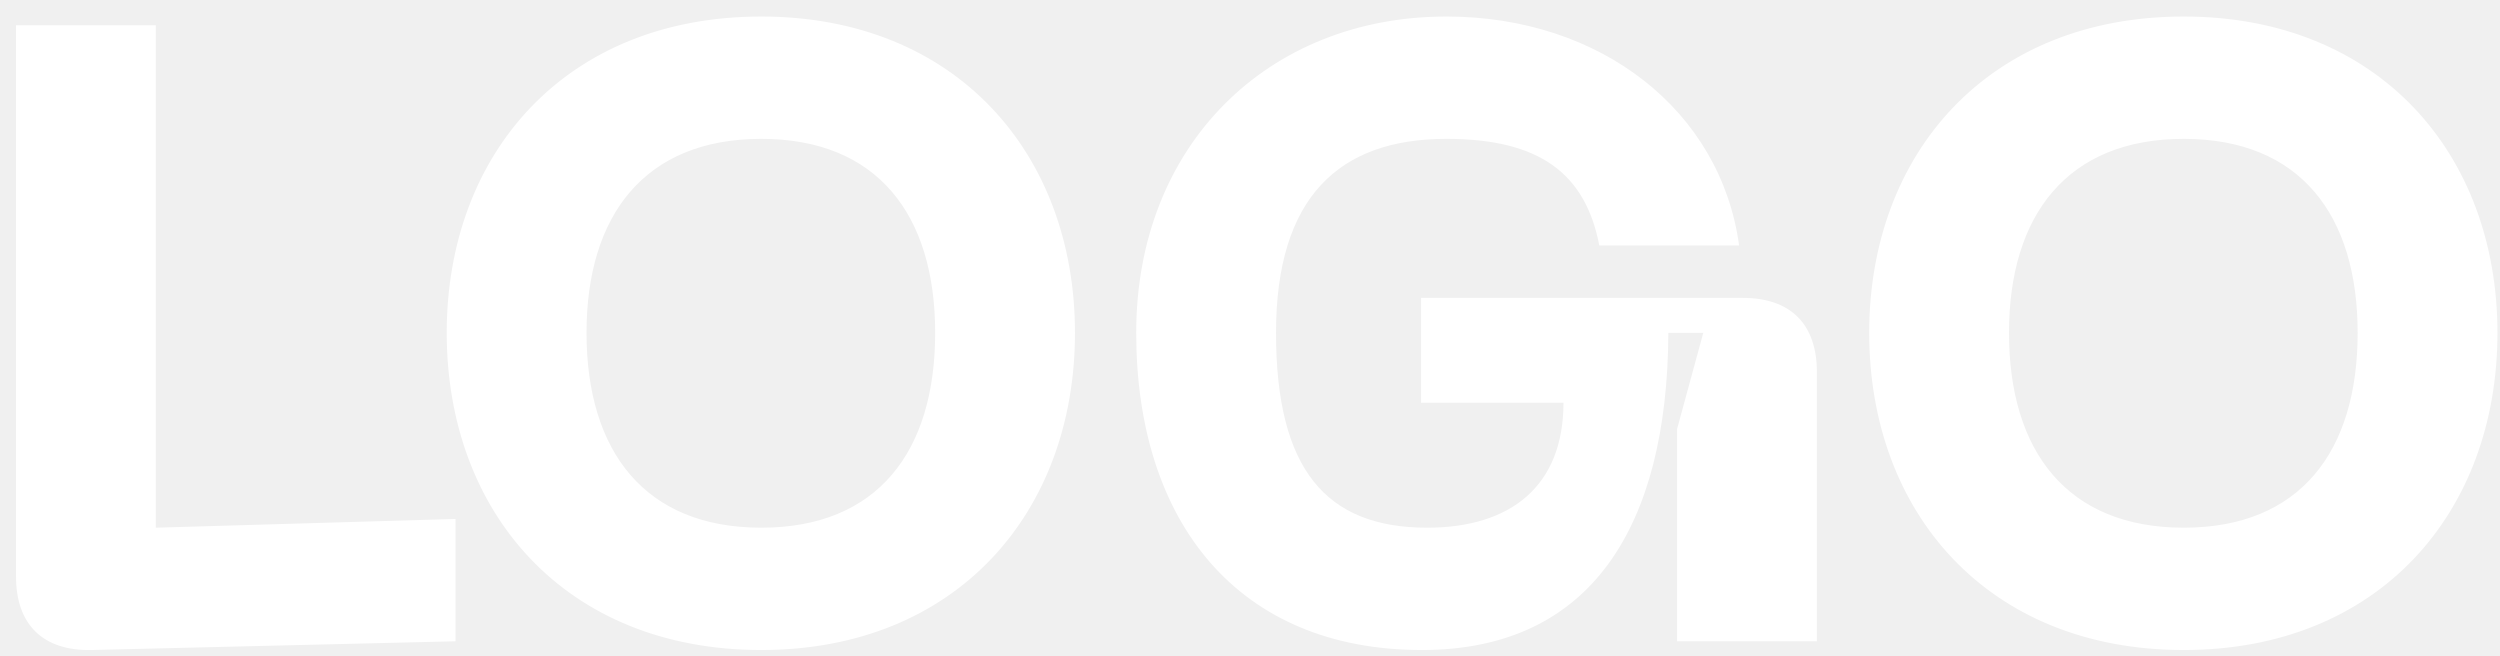
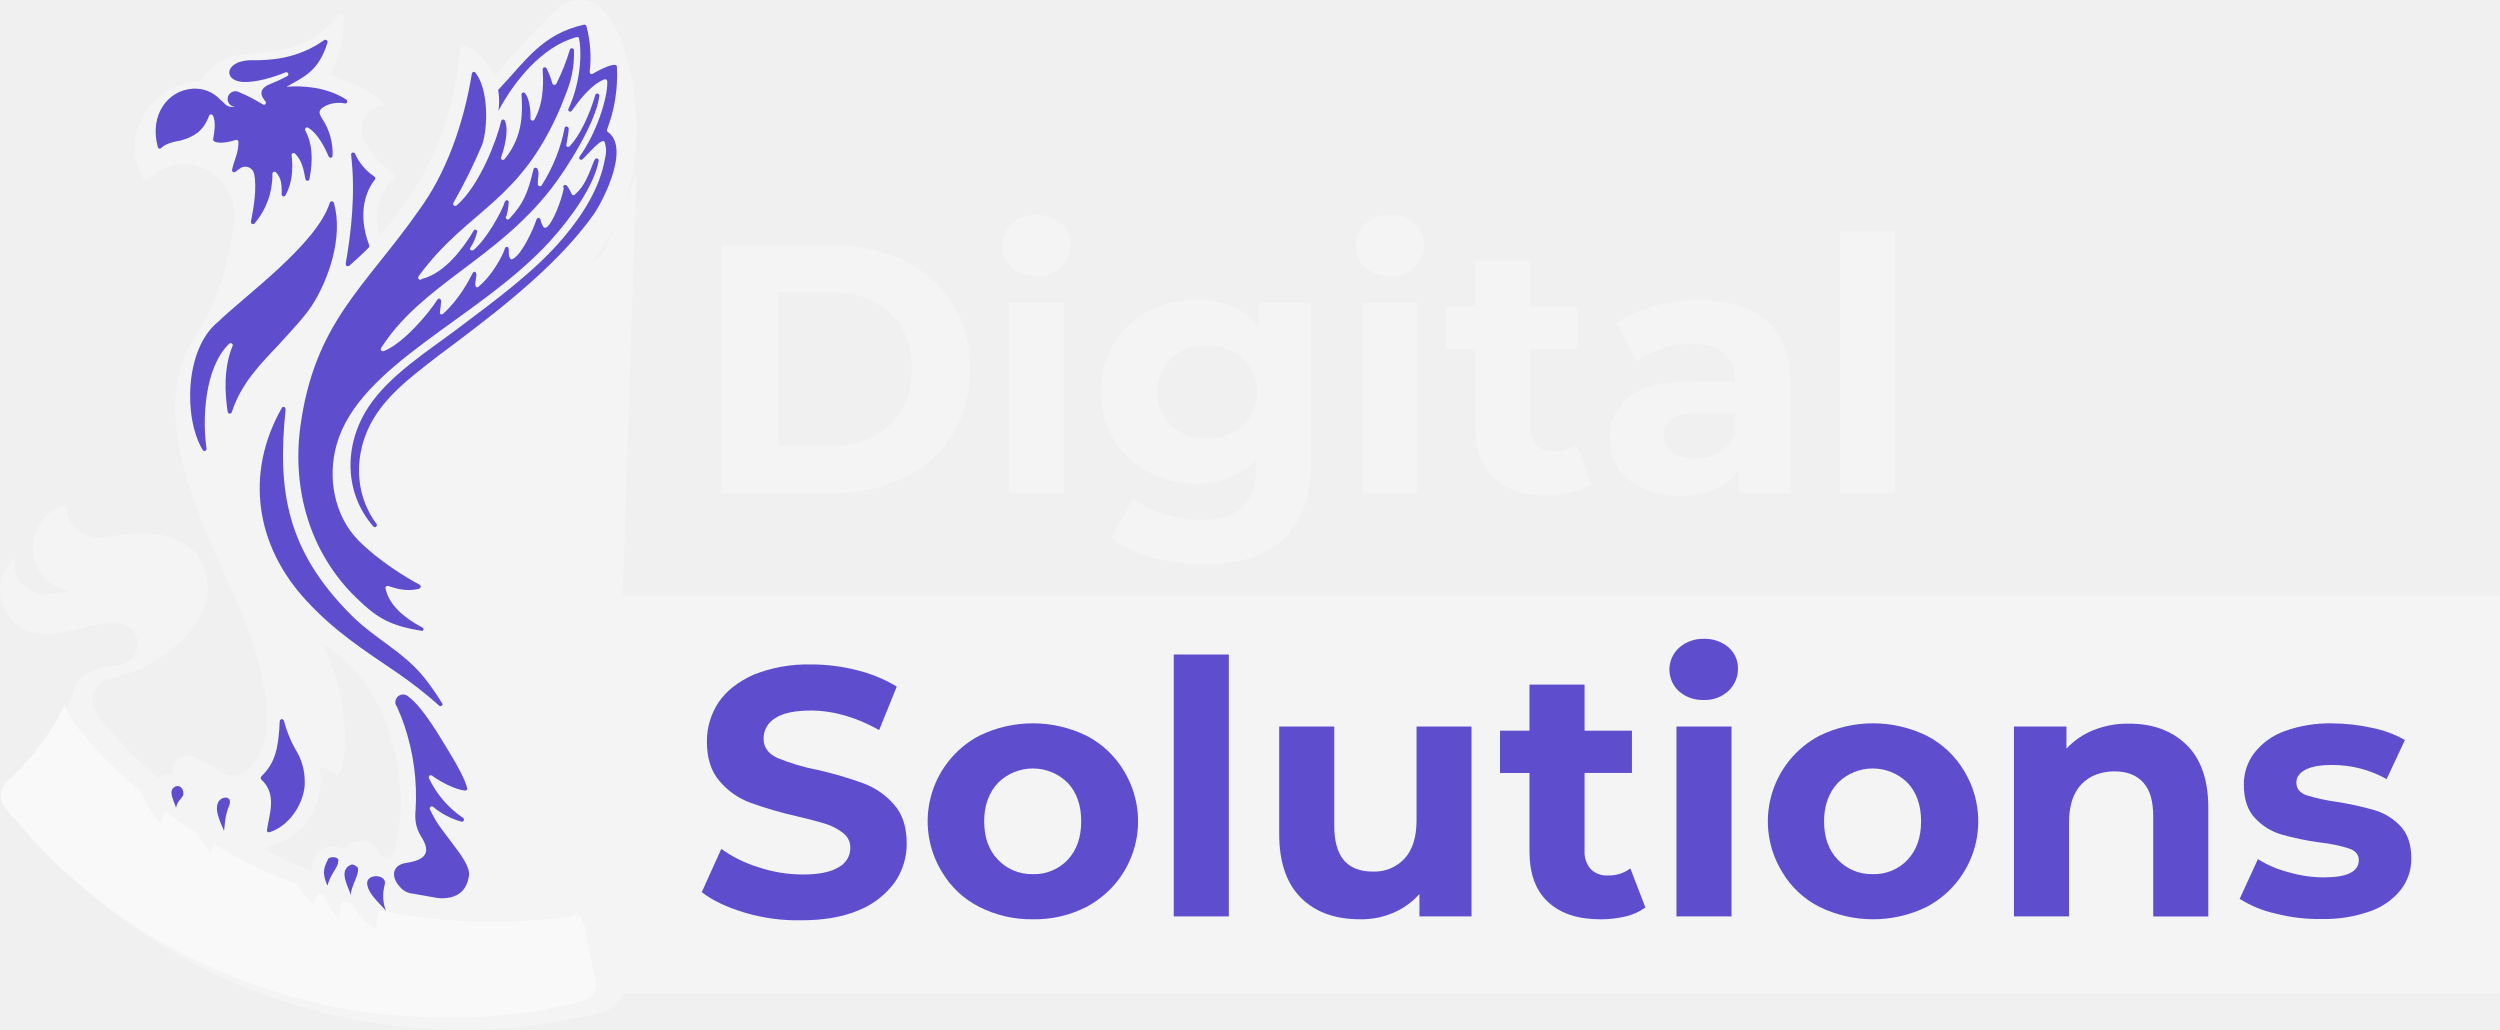
- <svg xmlns="http://www.w3.org/2000/svg" width="103" height="27" viewBox="0 0 103 27" fill="none">
-   <path d="M3.756 26.781L18.768 26.421V21.381L6.42 21.741V1.041H0.66V23.757C0.66 25.737 1.776 26.817 3.756 26.781ZM18.405 13.713C18.405 21.129 23.301 26.781 31.365 26.781C39.393 26.781 44.289 21.129 44.289 13.713C44.289 6.333 39.393 0.681 31.365 0.681C23.301 0.681 18.405 6.333 18.405 13.713ZM24.165 13.713C24.165 8.853 26.577 5.721 31.365 5.721C36.153 5.721 38.529 8.853 38.529 13.713C38.529 18.609 36.153 21.741 31.365 21.741C26.577 21.741 24.165 18.609 24.165 13.713ZM46.812 13.713C46.812 21.489 50.987 26.781 58.584 26.781C65.567 26.781 68.7 21.669 68.736 13.713H70.175L69.096 17.673V26.421H74.856V15.333C74.856 13.353 73.775 12.273 71.796 12.273H58.547V16.593H64.415C64.415 20.013 62.255 21.741 58.8 21.741C54.623 21.741 52.572 19.329 52.572 13.713C52.572 8.133 55.163 5.721 59.592 5.721C63.407 5.721 65.316 7.125 65.891 10.113H71.651C70.895 4.569 65.963 0.681 59.592 0.681C52.248 0.681 46.812 5.973 46.812 13.713ZM77.011 13.713C77.011 21.129 81.907 26.781 89.971 26.781C97.999 26.781 102.895 21.129 102.895 13.713C102.895 6.333 97.999 0.681 89.971 0.681C81.907 0.681 77.011 6.333 77.011 13.713ZM82.771 13.713C82.771 8.853 85.183 5.721 89.971 5.721C94.759 5.721 97.135 8.853 97.135 13.713C97.135 18.609 94.759 21.741 89.971 21.741C85.183 21.741 82.771 18.609 82.771 13.713Z" fill="white" />
+ <svg xmlns="http://www.w3.org/2000/svg" id="Слой_1" data-name="Слой 1" viewBox="0 0 780.77 321.6">
+   <defs>
+     <style>.cls-1,.cls-5{fill:#f4f4f4;}.cls-2,.cls-6{fill:#5e4dcd;}.cls-3{fill:#f9f9f9;}.cls-3,.cls-5,.cls-6{fill-rule:evenodd;}.cls-4{fill:#00447e;}</style>
+   </defs>
+   <g id="Слой_1-2" data-name="Слой 1">
+     <rect class="cls-1" x="172.77" y="186.22" width="608" height="124" />
+     <path class="cls-1" d="M331,326.51h35.1a49,49,0,0,1,22.2,4.8,36.38,36.38,0,0,1,15,13.5c3.6,5.8,5.3,12.6,5.3,20.3a38.63,38.63,0,0,1-5.3,20.3,36.38,36.38,0,0,1-15,13.5,49,49,0,0,1-22.2,4.8H331Zm34.1,62.5c7.7,0,13.9-2.2,18.5-6.5s6.9-10.1,6.9-17.5-2.3-13.2-6.9-17.5-10.8-6.5-18.5-6.5h-16.3v48Z" transform="translate(-105.7 -249.8)" />
+     <path class="cls-1" d="M421.67,333.31a9.21,9.21,0,0,1,0-13.6,11.2,11.2,0,0,1,7.7-2.8,11.38,11.38,0,0,1,7.7,2.6,8.54,8.54,0,0,1,3,6.6,9.29,9.29,0,0,1-3,7.1,10.75,10.75,0,0,1-7.7,2.8A10.27,10.27,0,0,1,421.67,333.31Zm-.9,11.1H438v59.3h-17.2Z" transform="translate(-105.7 -249.8)" />
+     <path class="cls-1" d="M515.17,344.41v49.4c0,10.9-2.8,19-8.5,24.3s-13.9,7.9-24.8,7.9a61.7,61.7,0,0,1-16.3-2.1,35.45,35.45,0,0,1-12.8-6.1l6.8-12.4a27.48,27.48,0,0,0,9.5,4.9,37.83,37.83,0,0,0,11.5,1.8c6,0,10.3-1.3,13.2-4s4.2-6.7,4.2-12.2v-2.5c-4.5,4.9-10.7,7.4-18.7,7.4a31.25,31.25,0,0,1-14.9-3.6,27.5,27.5,0,0,1-14.8-25.1,27.58,27.58,0,0,1,4-15,27,27,0,0,1,10.8-10.1,31.25,31.25,0,0,1,14.9-3.6c8.6,0,15.1,2.8,19.6,8.5v-7.6h16.3Zm-21.3,38.3a14.73,14.73,0,0,0,0-21c-2.9-2.7-6.6-4-11.2-4s-8.3,1.3-11.2,4a14.73,14.73,0,0,0,0,21,15.86,15.86,0,0,0,11.2,4C487.27,386.71,491,385.41,493.87,382.71Z" transform="translate(-105.7 -249.8)" />
+     <path class="cls-1" d="M532.07,333.31a9.21,9.21,0,0,1,0-13.6,11.2,11.2,0,0,1,7.7-2.8,11.38,11.38,0,0,1,7.7,2.6,8.54,8.54,0,0,1,3,6.6,9.29,9.29,0,0,1-3,7.1,10.75,10.75,0,0,1-7.7,2.8A10.27,10.27,0,0,1,532.07,333.31Zm-.9,11.1h17.2v59.3h-17.2Z" transform="translate(-105.7 -249.8)" />
+     <path class="cls-1" d="M602.67,400.81a16.81,16.81,0,0,1-6.2,2.8,33.31,33.31,0,0,1-7.8.9c-7.1,0-12.5-1.8-16.4-5.4s-5.8-8.9-5.8-15.9v-24.4h-9.2v-13.2h9.2v-14.4h17.2v14.4h14.8v13.2h-14.8V383a8.12,8.12,0,0,0,1.9,5.8,7,7,0,0,0,5.5,2,10.76,10.76,0,0,0,6.9-2.2Z" transform="translate(-105.7 -249.8)" />
+     <path class="cls-1" d="M657.47,350c4.9,4.4,7.4,11,7.4,19.8v33.9h-16.1v-7.4c-3.2,5.5-9.3,8.3-18.1,8.3a29,29,0,0,1-11.9-2.3,18.1,18.1,0,0,1-7.7-6.4,16.31,16.31,0,0,1-2.6-9.3,15.49,15.49,0,0,1,6.2-13c4.2-3.2,10.6-4.7,19.2-4.7h13.7c0-3.7-1.1-6.6-3.4-8.7s-5.7-3-10.3-3a29.22,29.22,0,0,0-9.3,1.5,24.93,24.93,0,0,0-7.8,4l-6.2-12a37.59,37.59,0,0,1,11.6-5.3,54.35,54.35,0,0,1,14-1.9C645.47,343.51,652.57,345.71,657.47,350Zm-14.7,41a11.66,11.66,0,0,0,4.9-6v-6.1h-11.8c-7.1,0-10.6,2.3-10.6,6.9a6.09,6.09,0,0,0,2.6,5.2c1.7,1.3,4.1,1.9,7.1,1.9A14.58,14.58,0,0,0,642.77,391Z" transform="translate(-105.7 -249.8)" />
+     <path class="cls-1" d="M680.37,321.91h17.2v81.8h-17.2Z" transform="translate(-105.7 -249.8)" />
+     <path class="cls-2" d="M338.57,534.91c-5.7-1.7-10.3-3.8-13.7-6.5l6.1-13.5a39.39,39.39,0,0,0,11.8,5.8,43.6,43.6,0,0,0,13.7,2.2c5.1,0,8.8-.8,11.2-2.3a6.82,6.82,0,0,0,3.6-6,5.68,5.68,0,0,0-2.2-4.6,16.87,16.87,0,0,0-5.5-2.9c-2.2-.7-5.3-1.5-9.1-2.4a120.51,120.51,0,0,1-14.4-4.2,23,23,0,0,1-9.6-6.7c-2.7-3.1-4-7.2-4-12.4a21.81,21.81,0,0,1,3.6-12.2c2.4-3.6,6.1-6.5,11-8.7a45.47,45.47,0,0,1,17.9-3.2,58,58,0,0,1,14.4,1.8,44.81,44.81,0,0,1,12.4,5.1l-5.5,13.6c-7.1-4-14.3-6.1-21.4-6.1q-7.5,0-11.1,2.4a7.32,7.32,0,0,0-3.6,6.4c0,2.6,1.4,4.6,4.1,5.9a62.57,62.57,0,0,0,12.6,3.8,120.51,120.51,0,0,1,14.4,4.2,23.66,23.66,0,0,1,9.6,6.6c2.7,3,4,7.1,4,12.2a21,21,0,0,1-3.7,12.1,26.08,26.08,0,0,1-11.1,8.7c-4.9,2.1-10.9,3.2-18,3.2A57.69,57.69,0,0,1,338.57,534.91Z" transform="translate(-105.7 -249.8)" />
+     <path class="cls-2" d="M411.47,533a28.38,28.38,0,0,1-11.6-10.9,30.23,30.23,0,0,1,11.6-42.5,38.13,38.13,0,0,1,33.6,0,29,29,0,0,1,11.6,10.9,30.23,30.23,0,0,1-11.6,42.5,35.29,35.29,0,0,1-16.8,3.9A35.86,35.86,0,0,1,411.47,533Zm27.7-14.7q4.2-4.5,4.2-12t-4.2-12a15.45,15.45,0,0,0-21.8,0c-2.8,3-4.3,7-4.3,12s1.4,9,4.3,12a14.48,14.48,0,0,0,10.9,4.5A14.33,14.33,0,0,0,439.17,518.31Z" transform="translate(-105.7 -249.8)" />
+     <path class="cls-2" d="M472.27,454.21h17.2V536h-17.2Z" transform="translate(-105.7 -249.8)" />
+     <path class="cls-2" d="M565.27,476.71V536H549v-7a23,23,0,0,1-8.2,5.9,25.24,25.24,0,0,1-10.3,2c-7.8,0-14-2.2-18.5-6.7s-6.8-11.1-6.8-20v-33.5h17.2v31c0,9.6,4,14.3,12,14.3a12.82,12.82,0,0,0,9.9-4c2.5-2.7,3.8-6.7,3.8-12v-29.3Z" transform="translate(-105.7 -249.8)" />
+     <path class="cls-2" d="M619.57,533.21a16.81,16.81,0,0,1-6.2,2.8,33.31,33.31,0,0,1-7.8.9c-7.1,0-12.5-1.8-16.4-5.4s-5.8-8.9-5.8-15.9v-24.4h-9.2V478h9.2v-14.4h17.2V478h14.8v13.2h-14.8v24.2a8.12,8.12,0,0,0,1.9,5.8,7,7,0,0,0,5.5,2,10.76,10.76,0,0,0,6.9-2.2Z" transform="translate(-105.7 -249.8)" />
+     <path class="cls-2" d="M630.07,465.71a9.21,9.21,0,0,1,0-13.6,11.2,11.2,0,0,1,7.7-2.8,11.38,11.38,0,0,1,7.7,2.6,8.54,8.54,0,0,1,3,6.6,9.29,9.29,0,0,1-3,7.1,10.75,10.75,0,0,1-7.7,2.8A11.13,11.13,0,0,1,630.07,465.71Zm-.8,11h17.2V536h-17.2Z" transform="translate(-105.7 -249.8)" />
+     <path class="cls-2" d="M673.87,533a28.38,28.38,0,0,1-11.6-10.9,30.23,30.23,0,0,1,11.6-42.5,38.13,38.13,0,0,1,33.6,0,29,29,0,0,1,11.6,10.9,30.23,30.23,0,0,1-11.6,42.5,38.13,38.13,0,0,1-33.6,0Zm27.6-14.7q4.2-4.5,4.2-12t-4.2-12a15.45,15.45,0,0,0-21.8,0c-2.8,3-4.3,7-4.3,12s1.4,9,4.3,12a14.48,14.48,0,0,0,10.9,4.5A14.33,14.33,0,0,0,701.47,518.31Z" transform="translate(-105.7 -249.8)" />
+     <path class="cls-2" d="M788.57,482.41c4.5,4.4,6.8,11,6.8,19.6v34h-17.2v-31.3c0-4.7-1-8.2-3.1-10.5s-5-3.5-8.9-3.5c-4.3,0-7.8,1.3-10.4,4s-3.9,6.7-3.9,12V536h-17.2v-59.3h16.4v6.9a23.37,23.37,0,0,1,8.5-5.8,28.83,28.83,0,0,1,11.1-2C778.07,475.81,784,478,788.57,482.41Z" transform="translate(-105.7 -249.8)" />
+     <path class="cls-2" d="M816.37,535.11a34.66,34.66,0,0,1-11.2-4.6l5.7-12.4a32.67,32.67,0,0,0,9.6,4.1,39,39,0,0,0,11,1.6c7.3,0,10.9-1.8,10.9-5.4q0-2.55-3-3.6a44.72,44.72,0,0,0-9.2-1.9,88.09,88.09,0,0,1-12-2.5,18.1,18.1,0,0,1-8.2-5.1c-2.3-2.4-3.5-5.9-3.5-10.4a16,16,0,0,1,3.3-10,20.84,20.84,0,0,1,9.5-6.8,41.19,41.19,0,0,1,14.7-2.4,58.41,58.41,0,0,1,12.5,1.4,34.17,34.17,0,0,1,10.3,3.8l-5.7,12.2a34.56,34.56,0,0,0-17.1-4.4c-3.7,0-6.4.5-8.3,1.5s-2.8,2.4-2.8,4q0,2.7,3,3.9a59,59,0,0,0,9.5,2.1,101.54,101.54,0,0,1,11.9,2.6,18.12,18.12,0,0,1,8.1,5c2.3,2.4,3.4,5.8,3.4,10.1a15.67,15.67,0,0,1-3.3,9.8,21,21,0,0,1-9.6,6.7,42.33,42.33,0,0,1-15.1,2.4A53.56,53.56,0,0,1,816.37,535.11Z" transform="translate(-105.7 -249.8)" />
+     <path class="cls-1" d="M300.27,553.81a48.14,48.14,0,0,1-1.3-6.6l.3.3c-.2-1.4-.5-2.9-.7-4.3-2-12.9-4-25.7-6-38.6v-.1a107,107,0,0,1-35.5-35.5,122.19,122.19,0,0,1-13.4-32c-3.4-13.2-4.8-28.9.2-44.5a55.73,55.73,0,0,1,13.8-23c9-12.9,20-23.9,30.6-35.6.1-.1.2-.3.4-.4,12-12.8,16.8-30.9,15.7-48.2-.7-11-6-43.5-23.5-33.7-2.3,1.3-20.9,21.5-20.6,22.2-2.2-4.9-6.1-8.8-10-10-.7-.2-.9.3-.9.5a96.39,96.39,0,0,1-12.3,41.4,145.7,145.7,0,0,1-12.9,18.1c-1.1-4.3-2-12.2,4.9-18.5a.68.68,0,0,0-.2-1.1c-3.9-2.4-10.1-9.4-10.3-13.8A7,7,0,0,1,225,283a.6.6,0,0,0,.3-1.1c-4.8-4.6-10.8-6.6-16.6-8.7,1.6-2.3,4.9-10.2,4.2-18.3.1-.7-.8-.9-1.2-.4-8.1,8.9-14.4,10.9-26.9,12-7.5.6-12.1,1.6-16.4,8.8-5.5-.3-14.6,2.9-18.9,12.6-2.2,5-2.6,11.1,1.1,17.9a.71.71,0,0,0,1.1.1c12.5-11.5,29.2-.9,27,14-1.6,12.7-5.3,24.9-12.3,35.6-11.8,18.1-4.2,42.4,6.1,66.1,4.6,10.6,9.7,20.7,13,31.7a91.93,91.93,0,0,1,3.3,14.7c.8,6.3.7,12.8-2.6,18.3a19.12,19.12,0,0,1-2.7,3.5c-2.8,2.7-5.9,3-9.5.6-1.8-1.2-3.7-2-5.2-3.1-4.1-3.1-9.5-1.5-9.2,4.3-1.8,0-3.5.3-4.4,1.2a138.82,138.82,0,0,1-15.3-15.1c-5.3-5.6-8.1-11.1-1.3-15.8,13.3-2,24.4-10.7,29.1-18.8,1.6-2.7,2.7-5.2,2.8-7.4,1.2-12.6-7.7-18.5-16.8-19.1a66,66,0,0,0-9.9.2c-3.7.4-7,1.6-10.6.3-5.8-2-6.7-6.6-6.6-9.7-13.1,2.9-15.7,23.4,1.2,27.1l-8.3,1.1c-6.4-1.2-10.1-5.1-9.1-11.7-6,5.6-5.7,13.3-2,18.1,2.6,4.1,7.4,6.4,14,5.7,7.1-.7,14.4-3.9,19.6-3.4,9,.9,8.9,12.3.1,13.4-5.5.7-12.4,2-13.4,7.8-2.3,8-9.8,19.7-16.9,24.7a9.35,9.35,0,0,0-2.4,13.6c16.7,21.4,39.4,39,65.1,51.1,35.9,16.3,78.2,21.5,119.1,11.1.3-.1.6-.1.9-.2,6.4-3,6.9-7.5,5.8-11.3C300.37,554.31,300.27,554,300.27,553.81Zm-69.4-52.7a47.93,47.93,0,0,1-.6,6.9,48.77,48.77,0,0,1-1.7,7.9,2.42,2.42,0,0,1-4.5.1,6.11,6.11,0,0,0-5.5-3.7A7.22,7.22,0,0,0,213,515c-3.8-2.1-10.1-.7-9.9,7a151.44,151.44,0,0,1-15.2-7.2c6.9-1.6,12-5,14.9-10a21.9,21.9,0,0,0,2.7-14.7.65.65,0,0,1,1-.7c1.5.8,2.9,1.5,4.4,2.3a.61.61,0,0,0,.9-.4c3.7-9.2.6-28.3-4.6-38.7-.4-.6.4-1.2.9-.8,14.6,10.2,20.5,26.2,22.2,40.1A60.72,60.72,0,0,1,230.87,501.11Z" transform="translate(-105.7 -249.8)" />
+     <path class="cls-3" d="M287.88,535.41l.7,4.6c.7,5,2.1,11,3.1,15.9.7,3.5-1.7,6.3-3.8,6.4-20.7,5.7-42.5,6.6-68.8,3.6-32.1-5.1-61.8-17.9-86-37.8a150.31,150.31,0,0,1-19.9-19.2c-1.8-2.2-3.9-4.2-5.6-6.5-2.5-3.3-1.7-5.8-.5-7.6a10.43,10.43,0,0,1,2.1-2.1c5.6-5,11.8-13.6,14.5-18.5a24.35,24.35,0,0,0,2.2-4.6c.8,3.6,3.5,6.8,6.8,10.7,5.2,6.4,12.3,12.6,17.1,16.8a42.39,42.39,0,0,0,6.2,10.1c.3-.9.6-2.9,1.7-3.9a67.28,67.28,0,0,0,9.3,6.5,62.94,62.94,0,0,0,4.5,6.4c.3-.2.3-.7,1-2.8a145.83,145.83,0,0,0,26.2,12.6,15.44,15.44,0,0,0,4.9,6.1,20.36,20.36,0,0,1,1.6-3.4c.5.2.9.3,1.4.5l.2.2c1.3,2.6,2.1,4.6,4.7,7.2.4-1.4.5-4.1,1.1-5.5a28,28,0,0,1,3.1.9c2.1,3.4,4.5,7,7.7,8a11.43,11.43,0,0,1,.9-6.1c5.3,1.5,18.2,3.1,23.7,3.4A178.88,178.88,0,0,0,287.88,535.41Z" transform="translate(-105.7 -249.8)" />
+     <path class="cls-2" d="M160.57,495.41c-2.8,1.1-.3,4.9.1,6.7.5-2.4,1.6-2.5,2.3-4.1C163.17,495.91,161.67,494.91,160.57,495.41Z" transform="translate(-105.7 -249.8)" />
+     <path class="cls-2" d="M173.77,500.51c-.9,2.1.1,4.7,1.9,8.8.4-4.8,1-6.6,1.6-7.9C178.57,498.11,174.67,498.31,173.77,500.51Z" transform="translate(-105.7 -249.8)" />
+     <path class="cls-2" d="M213.67,332.11c-.1.4.2,1.1,1.1.7l3-2.7c1-.9,1.9-1.8,2.8-2.7.3-.4.6-.3.4-1.1-3.7-9.9-1-16.9,1.8-20.4.3-.4.2-.7-.2-1a17,17,0,0,1-6-7.1c0-.4-1.3-.7-1.2.4C216.77,310.41,215.37,322.41,213.67,332.11Z" transform="translate(-105.7 -249.8)" />
+     <path class="cls-2" d="M203,345.41c5.2-8,10-21.4,7-32.2a.68.68,0,0,0-1.3-.1c-4,12.9-26.7,29.2-35,37.3-10.2,8.3-10.8,29.8-4.7,39.9a.64.64,0,0,0,1.2-.4c-1.3-8.7-.8-25.2,7.1-32.8.9-.6,1.3.6,1,.8-2.9,7.1-2.3,15.2-1.5,20.5a.67.67,0,0,0,1.3.1c2.8-8.7,8.6-14.7,14.6-21C196.07,353.71,200.07,349.71,203,345.41Z" transform="translate(-105.7 -249.8)" />
+     <path class="cls-2" d="M169.47,289a14,14,0,0,0,1.5-3,.64.64,0,0,1,1.2-.1c1.1,1.8.4,5.6.1,7.3,0,.5,0,.5.4.8,1,.5,3.2.6,6.7-.5a.64.64,0,0,1,.8.6c.1,3.2-1.4,5.9-2,8.7a.66.66,0,0,0,1,.7,20.28,20.28,0,0,1,1.8-1.3,2.81,2.81,0,0,1,4.1,1.9c.9,4.4-.1,10.3-1,14.9a.66.66,0,0,0,1.2.5,23.31,23.31,0,0,0,5.5-15.4.66.66,0,0,1,1.2-.4c1.4,1.6,1.8,3.2,1.7,6.8a.64.64,0,0,0,1.2.3c2.1-3.9,2.4-8.1,1.9-12.5a.63.63,0,0,1,1.1-.5c2.1,2.1,2.6,4.7,3.2,7.8a.65.65,0,0,0,1.3,0c1.2-6.2.8-11.1-1.3-15a.65.65,0,0,1,.9-.9c2.3,1.4,4.4,4.4,6.4,9a.63.63,0,0,0,1.2-.3,19.42,19.42,0,0,0-3.1-11.3c-1.2-1.9-1.7-2.9,1-4.3a9.72,9.72,0,0,1,5.9-.7c.8.2,1-.8.5-1.2-6.3-4-13.7-4.4-18.7-4,5.7-3.2,10.1-5,12.8-13.8.3-.5-.5-1.1-1-.8-8.2,5.9-17,6.4-22.6,6.3a12.42,12.42,0,0,0-4.3.7c-4.5,2-3.2,5.9,1.6,6.1,3.8.2,9.3-1.4,13.2-3a.65.65,0,0,1,.5,1.2,46.28,46.28,0,0,1-5.2,2.4c-2.3.9-3.7,2.4-2.2,4.6.2.3.4.6.7,1,.2.2,0,1.3-.9.8a54.48,54.48,0,0,0-7.6-3.9,2.41,2.41,0,0,0-3.2,3.1,2.22,2.22,0,0,0,2.1,1.5,3.27,3.27,0,0,1-3.2-.9l-.4-.4a3.63,3.63,0,0,0-.9-.8,10.74,10.74,0,0,0-8.7-3.5c-7.7.5-13.6,8.1-10.9,18.2a.63.63,0,0,0,1.1.3c1.1-1,2.5-1.7,6-2.3C165.37,292.81,167.87,291.41,169.47,289Z" transform="translate(-105.7 -249.8)" />
+     <path class="cls-2" d="M240,502.61a.65.65,0,0,1,1-.8,23.43,23.43,0,0,0,8.8,4.6.66.66,0,0,0,.5-1.2,30.62,30.62,0,0,1-10.6-12.3.65.65,0,0,1,.9-.9c2.8,2.1,7.4,4.4,10.3,4.7.5,0,.8-.3.7-.8-.7-2.6-2.7-6.5-5.4-10.9-3.2-5.2-8.3-14.2-13-17.7a2.42,2.42,0,0,0-3.9,2.6,5.89,5.89,0,0,1,.7,1.4,49.74,49.74,0,0,1,2,5.1,69.11,69.11,0,0,1,3.5,26.2c-.6,5.9,1.6,7.9,2.6,10,2.6,5.2-2.6,6.2-5.6,6.7-4.2.6-5.2,4.4-1.3,8.1a5.9,5.9,0,0,0,3.5,1.5c2.5.4,5,.9,7.4,1.3a11.62,11.62,0,0,0,4.5-.2c2.6-.7,5-2.4,5.6-7,.2-3.5-4.6-8.8-8.3-13.9A33.31,33.31,0,0,1,240,502.61Z" transform="translate(-105.7 -249.8)" />
+     <path class="cls-2" d="M194.37,474.91a.66.66,0,0,0-1.3.1c-.4,8.5-1.4,13-5.7,17.2-.3.4-.3.5-.1,1,5,4.6,2.6,10.6,1.8,15.8,0,.5.1.8.9.7,7.2-2.5,11.1-10.5,10.9-15.8a18.7,18.7,0,0,0-2.9-10.1A37,37,0,0,1,194.37,474.91Z" transform="translate(-105.7 -249.8)" />
+     <path class="cls-2" d="M237.67,445.81c-6-3.1-10.3-7.2-11.4-11.6a2.92,2.92,0,0,1-.2-.9.69.69,0,0,1,.9-.5c1.8.6,5.4,1.9,9.5.9.5-.2,1-.7.3-1.3-3.9-2-13-7.6-19.1-13.8-7.6-7.7-9.8-19.7-6.8-30.1,7.2-25.1,44.6-39.2,66.7-63.5,6.9-7.6,13.8-17.6,15.1-25a.64.64,0,0,0-1.2-.4c-.9,1.4-2.4,7.8-6.1,10.8-.5.6-.9.4-1.2-.1a10.1,10.1,0,0,0-1.4-2.5c-1-.8-1.4.4-1,.8-.8,4.2-3.6,11.1-5.4,12.2a.72.72,0,0,1-1.1-.4,6.31,6.31,0,0,1-.8-2.2c-.6-.7-1-.3-1.2.1-1,3.1-4.4,10.4-7,12.1-.7.4-1,.7-1.4-.2-.4-.7-.2-1.9-.3-2.7s-1-.8-1.2-.1c-.5,2-4.2,8.7-8,11.7-.1.3-1,.9-1.2-.2-.2-.8.4-2.6.3-3.5s-.9-1-1.2-.2c-.9,1.7-4,7.9-9,12.4-.2.3-1.1.8-1.2-.2a36,36,0,0,0,.4-3.6c-.2-1-.9-.9-1.2-.4-2.7,4.3-10.6,13.6-16.6,16-.9.3-1.3-.4-.9-1,12.6-19.7,35.8-27.5,53-49.6,4.8-6.1,14.1-20.8,15.1-29a.66.66,0,0,0-1.2-.5c-2,6.9-5.1,13-7.9,16-.4.6-1.3.4-1.2-.2.3-1.8.9-5,.7-5,.2-.6-.8-1.2-1.2-.5a51.53,51.53,0,0,1-7.1,17.9.67.67,0,0,1-1.3-.3c-.1-1.9.6-3.3-.1-4.6a.67.67,0,0,0-1.3.2c-1.7,7.2-3.1,10.6-7.4,15.2a.65.65,0,1,1-1-.8,18.32,18.32,0,0,0,.7-4.2c0-1-1.1-.7-1.2-.2-1,3.3-6,12-9.7,15-.8.6-1.5-.1-1-.8a12.93,12.93,0,0,0,2-4.7c.3-.5-.4-1-.9-.7-3.3,5.6-9.1,13.5-16.3,15.3-.4.6-1.6.1-1-.9,15.5-21.1,31.4-22.5,44.3-52.7,2.4-6.1,4.3-9.8,4.2-17.8a.67.67,0,0,0-1.3-.2,64.94,64.94,0,0,1-4.2,10.6c-.4.6-1.2.5-1.3-.2a26,26,0,0,0-1.8-4.6c-.7-.7-1.1-.1-1.2.3.1,2.1.8,9.8-2.5,15.6a.67.67,0,0,1-1.3-.3c.1-2.6-.4-6.3-1.7-7.8a.63.63,0,0,0-1.1.3c.3,5.3.7,12.9-5.2,20.2-.5.7-1.4.2-1.2-.4,1.7-4.8,2.2-9.2,1.3-11.3-.2-.8-1.1-.8-1.3.1-1.4,6-6.8,20-13.7,26-.5.6-1.5.2-1.2-.6a171.09,171.09,0,0,0,9-18.2c1.8-5.2,2.1-17-2-22.4a.63.63,0,0,0-1.2.2c-2.6,15.8-8,31.1-16.7,42.9-16.8,23.9-32.6,35-36.9,67.6-2.5,19.1,2.8,39,17.6,53.3,6.6,6.4,10.6,8.6,20.3,10.2C237.87,447,238.27,446.21,237.67,445.81Z" transform="translate(-105.7 -249.8)" />
+     <path class="cls-2" d="M243,470.31c.4.2,1.1-.3.9-.7a85.92,85.92,0,0,0-5.4-7.8c-6.7-8.5-15.6-12.4-23-19.8-20.4-20.4-23.2-39-20.6-64.4-.1-.9-.9-.9-1.2-.4-11.7,20.6-8.1,43.2,7.7,60.2,8.8,9.5,17.3,15,28.2,22.4A131.67,131.67,0,0,1,243,470.31Z" transform="translate(-105.7 -249.8)" />
+     <path class="cls-4" d="M257.47,369.41c6.4-9.2,13.8-17.4,21.4-25.6l-5.9,4.7-5.8,5.4-5.3,5.7-4.8,6-4.3,6.3-3.7,6.6-3.1,6.8-1.3,3.5-1.1,3.6-1,3.6-.8,3.6-.6,3.7-.5,3.7-.3,3.8-.1,3.8.3,6.6.8,6.5,1.4,6.4.8,2.7c-3.4-13.2-4.8-28.9.2-44.5A57,57,0,0,1,257.47,369.41Z" transform="translate(-105.7 -249.8)" />
+     <path class="cls-2" d="M290.77,317.21c2.2-2.7,12.1-20.7,4.9-26.1a.68.68,0,0,1-.4-.8,48,48,0,0,0,3.1-19.7c-.1-1.6-4.8.6-7.5,2.2a.63.63,0,0,1-1-.6,38.67,38.67,0,0,0-1-14.2.66.66,0,0,0-.8-.5c-13.1,2.9-18.2,11.3-26.8,20.4a20.21,20.21,0,0,1,.1,6.5c5-9.4,13.7-20.1,24.3-23a.63.63,0,0,1,.9.5c1.1,6.4-.2,15.1-3.3,21.8a.61.61,0,1,0,1,.7c2.2-3.1,5.9-8.1,10.1-9.8a.69.69,0,0,1,1,.6c.1,5.5-3.5,16.3-8.6,23.4-.6.9.4,1.4.9.9,3.7-3.8,5.9-6.3,6.8-5.5a8.8,8.8,0,0,1,.2,5.2c-1.6,9.3-7,17.7-13,24.8-9,10.7-21.5,19.7-33,28.4-9.3,7-21.4,14.6-27.9,24.5-7.8,11.9-7.6,26.8,1.5,37.3a.64.64,0,0,0,1-.8c-6-8.1-6.8-18.2-3.6-27.2,4-11.2,13.9-18.3,22.9-25.3C257.27,349.91,278.67,334.21,290.77,317.21Z" transform="translate(-105.7 -249.8)" />
+     <path class="cls-5" d="M292.47,504.51c2,12.9,4,25.7,6,38.6-.1-.1-.2-.1-.3-.2-5.2-24.8-7.5-27-7.2-35.7A26.68,26.68,0,0,1,292.47,504.51Z" transform="translate(-105.7 -249.8)" />
+     <path class="cls-6" d="M225.87,526c.8-3.3-5.9-3.5-5.5-.1.4,3.7,5.8,7.6,5.8,8.5C226.47,534.31,224.47,531.21,225.87,526Zm-8.4-5.2c-1.6-1.5-2.1-1.1-3.2-.3-2.1,2-.4,5.1,1.1,9C214.87,527.31,218.07,522.91,217.47,520.81Zm-9.2-2.9c-1,2.3-2.4,3.8-.3,8.5.8-3.4,3.6-6.2,3.3-7.4C212,517.51,209.37,517.11,208.27,517.91Z" transform="translate(-105.7 -249.8)" />
+     <path class="cls-3" d="M263,541.81l.6,5.5h-2a4.79,4.79,0,0,0-.9-2.7,3.78,3.78,0,0,0-2.7-.8l-4.4.1.1,6.3h1.9a2.11,2.11,0,0,0,1.9-.7,3.58,3.58,0,0,0,.5-2.1h1.6l.1,7.3h-1.6a4,4,0,0,0-.5-2.2,2.51,2.51,0,0,0-2-.6h-1.9l.1,5a2.54,2.54,0,0,0,.5,1.6,2.59,2.59,0,0,0,1.1.7,9.72,9.72,0,0,0,1.8.1,8.72,8.72,0,0,0,3-.4,3.74,3.74,0,0,0,2-1.2,4.72,4.72,0,0,0,.9-2.6h1.8l-.3,6-18.8.3v-2c.6,0,1.1-.1,1.5-.1a1.51,1.51,0,0,0,.8-.4,2,2,0,0,0,.4-.8,6.18,6.18,0,0,0,.1-1.5l-.2-9.8a7.75,7.75,0,0,0-.2-1.9,1.09,1.09,0,0,0-.8-.8,7.75,7.75,0,0,0-1.9-.2v-2Z" transform="translate(-105.7 -249.8)" />
+     <path class="cls-3" d="M238.27,542l-.9,7.1-2-.3a6.44,6.44,0,0,0-1.1-4.3,6,6,0,0,0-3.8-2.1,4.7,4.7,0,0,0-4.8,1.9,14.56,14.56,0,0,0-2.3,5.7,14,14,0,0,0,0,4.1,5.79,5.79,0,0,0,1.6,3.1,5.47,5.47,0,0,0,3.5,1.6,7.76,7.76,0,0,0,5.4-1.2,9.68,9.68,0,0,0,2.2-1.9l1.6,1.7a12.84,12.84,0,0,1-2.3,1.9,10.78,10.78,0,0,1-2.4,1.2,10.89,10.89,0,0,1-2.6.5,16.17,16.17,0,0,1-3-.2,13.14,13.14,0,0,1-4.1-1.3,11.47,11.47,0,0,1-3.2-2.5,8.9,8.9,0,0,1-1.9-3.6,10.25,10.25,0,0,1-.2-4.3,10,10,0,0,1,2.3-5,11,11,0,0,1,10-3.8,15.83,15.83,0,0,1,3.1.9,6.42,6.42,0,0,1,2.5,1.8,2.4,2.4,0,0,0,.7-1.2Z" transform="translate(-105.7 -249.8)" />
+     <path class="cls-3" d="M208.17,534.41l-1.8,5.3-1.7-.6a6,6,0,0,0-.2-2.3,5.33,5.33,0,0,0-1.3-2,4.66,4.66,0,0,0-2-1.2,5,5,0,0,0-2.1-.2,1.48,1.48,0,0,0-1.3,1.2,2,2,0,0,0,.1,1.5,7.89,7.89,0,0,0,1.2,1.5l2.5,2.4a16.39,16.39,0,0,1,2.3,2.4,6.77,6.77,0,0,1,1.2,2.4,6.28,6.28,0,0,1-.2,3,6.51,6.51,0,0,1-5.3,4.5,7.31,7.31,0,0,1-3.8-.5,10.05,10.05,0,0,1-2.9-1.5,18.44,18.44,0,0,1-2.5-2.3l-.8,1.3-1.8-.6,2.1-6.2,1.8.6a6.63,6.63,0,0,0,.5,2.8,7.76,7.76,0,0,0,1.6,2.4,6.08,6.08,0,0,0,2.4,1.5,3.61,3.61,0,0,0,3.1-.3,2.73,2.73,0,0,0,.9-1.2,2,2,0,0,0,0-1.5,6,6,0,0,0-.9-1.5A8,8,0,0,0,198,544a15.38,15.38,0,0,1-1.3-1.2,17.5,17.5,0,0,1-2.4-2.5,5.1,5.1,0,0,1-1.2-2.3,5.24,5.24,0,0,1,.2-3,5,5,0,0,1,1.9-2.7,6,6,0,0,1,3-1.1,8.28,8.28,0,0,1,3.4.5,10.56,10.56,0,0,1,4.3,3l.7-.9Z" transform="translate(-105.7 -249.8)" />
+     <path class="cls-3" d="M180.87,526.91h0a9.68,9.68,0,0,0-1.4-3.3,12.45,12.45,0,0,0-4.3-3.9,13,13,0,0,0-4.1-1.6,9.45,9.45,0,0,0-4.1,0,8.65,8.65,0,0,0-3.4,1.5.1.1,0,0,0-.1.1c-.1,0-.1.1-.2.1a10.45,10.45,0,0,0-2.9,3.3,8.94,8.94,0,0,0-1.2,2.9,12.22,12.22,0,0,0-.3,2.6,11.71,11.71,0,0,0,.4,2.6v.1a11.51,11.51,0,0,0,1.2,2.5,12.45,12.45,0,0,0,4.3,3.9,13,13,0,0,0,4.1,1.6,9.45,9.45,0,0,0,4.1,0c.3-.1.6-.1.9-.2a8.75,8.75,0,0,0,2.2-1,2.09,2.09,0,0,0,.6-.4h0a9.72,9.72,0,0,0,2.7-3c.1-.1.1-.2.2-.3a6.63,6.63,0,0,0,.9-1.9h0a11.2,11.2,0,0,0,.6-3.5v-.1A6.48,6.48,0,0,0,180.87,526.91Zm-4.1-.5a8,8,0,0,1-.5,2.1,19.55,19.55,0,0,1-1.2,2.6h0a.76.76,0,0,0-.2.4h0l-.6.9c-.5.7-1,1.4-1.5,2a8.64,8.64,0,0,1-1.4,1.3c-.2.1-.3.3-.5.4a4.49,4.49,0,0,1-1.8.7,4.94,4.94,0,0,1-3.2-.8,5.09,5.09,0,0,1-2.1-2h0a2.84,2.84,0,0,1-.4-1.2,3.75,3.75,0,0,1-.1-1.1,11.78,11.78,0,0,1,.4-2.5c.1-.3.2-.7.3-1a.35.35,0,0,1,.1-.2,18.65,18.65,0,0,1,1-2,15,15,0,0,1,2.4-3.1c.2-.1.3-.3.5-.4s.3-.2.4-.3a7,7,0,0,1,2.3-1.1,4.29,4.29,0,0,1,3.3.4c.1,0,.1.1.2.1a4.43,4.43,0,0,1,2.6,4.3Z" transform="translate(-105.7 -249.8)" />
+     <path class="cls-3" d="M146.77,499l-2.1,14.8a6.46,6.46,0,0,1-.6,2.1l6.5-7.2a3.78,3.78,0,0,0,.9-1.3,1.42,1.42,0,0,0-.1-1.1,5.34,5.34,0,0,0-1.1-1.3l-.3-.3,1.4-1.5,6.2,5.8-1.4,1.5-.3-.3a3.47,3.47,0,0,0-1.9-1.1,3,3,0,0,0-1.8,1.1l-10.3,11-3-2.8,2.2-17.2a4.47,4.47,0,0,1,.6-2l-7.7,8.4a2.92,2.92,0,0,0-.8,1.4,1.38,1.38,0,0,0,.3,1.2,5.83,5.83,0,0,0,1.1,1.3l-1.4,1.5-6.1-5.6,1.4-1.5a3.28,3.28,0,0,1,.8.6,6.78,6.78,0,0,0,.9.6.8.8,0,0,0,.8-.1,3.14,3.14,0,0,0,1-.8l7-7.6a6.44,6.44,0,0,0,1.2-1.5,1.08,1.08,0,0,0,0-1.1,6.38,6.38,0,0,0-1.2-1.4l1.4-1.5Z" transform="translate(-105.7 -249.8)" />
+     <path class="cls-1" d="M296.26,555.58l8.18-251-10.19,24-41.31,36.58c-4.81,9.25-9.51,18.6-14.32,27.85-2.42,6.82-4.84,13.55-7.26,20.37l12,32.71,29.91,61.41Z" transform="translate(-105.7 -249.8)" />
+   </g>
</svg>
